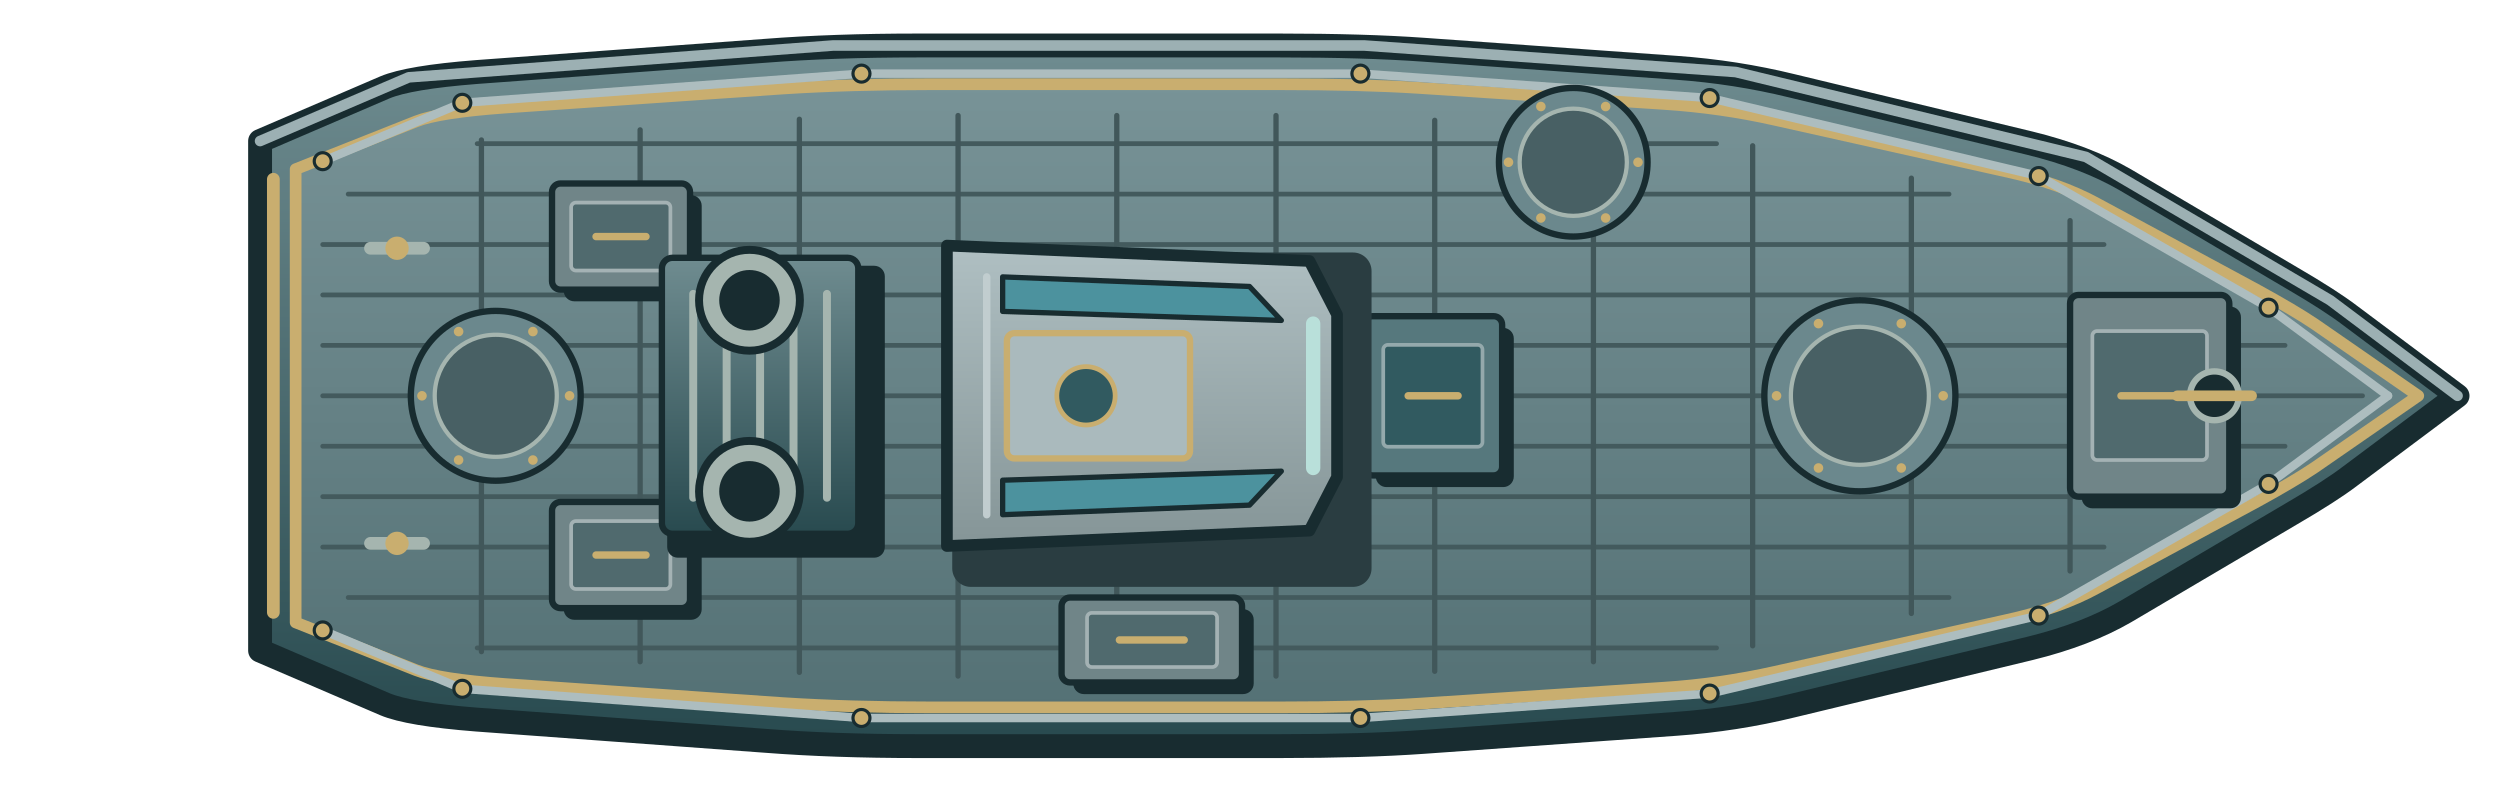
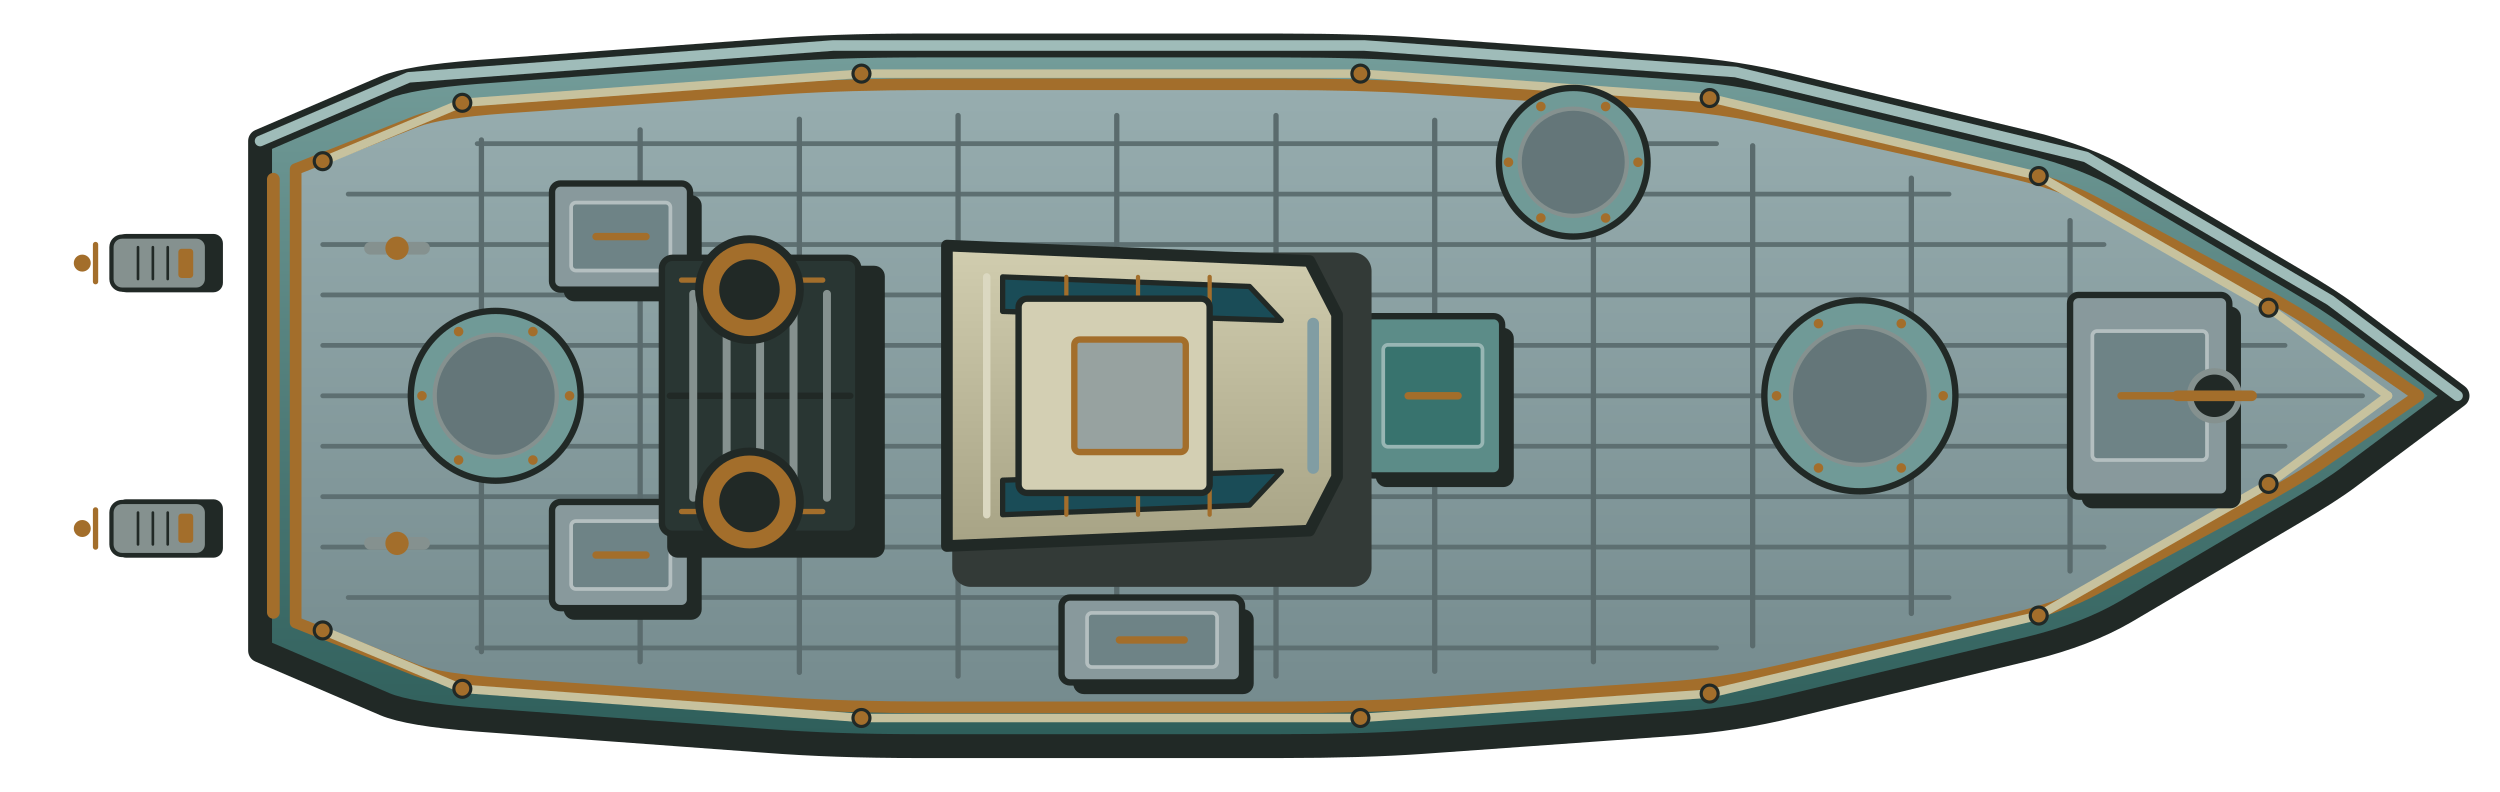
<svg xmlns="http://www.w3.org/2000/svg" width="679" height="215" viewBox="-2.45 -0.745 4.71 1.49">
  <defs>
    <linearGradient id="paint" x1="0" y1="0" x2="0" y2="1" gradientUnits="objectBoundingBox">
-       <stop stop-color="#6f8c90" />
-       <stop offset="1" stop-color="#284a4f" />
+       <stop stop-color="#749d9a" />
+       <stop offset="1" stop-color="#2e5e5a" />
    </linearGradient>
  </defs>
  <defs>
    <linearGradient id="deck" x1="0" y1="0" x2="0" y2="1" gradientUnits="objectBoundingBox">
-       <stop stop-color="#789397" />
-       <stop offset="1" stop-color="#547175" />
+       <stop stop-color="#97adaf" />
+       <stop offset="1" stop-color="#758b8e" />
    </linearGradient>
  </defs>
+   <path d="M-1.96,-0.48 L-1.725,-0.581 Q-1.68,-0.6 -1.552,-0.61 L-1.008,-0.65 Q-0.88,-0.66 -0.72,-0.66 L-0.04,-0.66 Q0.12,-0.66 0.232,-0.652 L0.708,-0.618 Q0.82,-0.61 0.926,-0.584 L1.374,-0.476 Q1.48,-0.45 1.554,-0.407 L1.866,-0.223 Q1.94,-0.18 1.978,-0.151 L2.18,0 L1.978,0.151 Q1.94,0.18 1.866,0.223 L1.554,0.407 Q1.48,0.45 1.374,0.476 L0.926,0.584 Q0.82,0.61 0.708,0.618 L0.232,0.652 Q0.12,0.66 -0.04,0.66 L-0.72,0.66 Q-0.88,0.66 -1.008,0.65 L-1.552,0.61 Q-1.68,0.6 -1.725,0.581 L-1.96,0.48 Z" fill="url(#paint)" stroke="#212926" stroke-width="0.045" stroke-linejoin="round" stroke-linecap="round" />
+   <path d="M-1.893,-0.427 L-1.666,-0.517 Q-1.623,-0.534 -1.499,-0.543 L-0.974,-0.579 Q-0.85,-0.587 -0.696,-0.587 L-0.039,-0.587 Q0.116,-0.587 0.224,-0.58 L0.684,-0.55 Q0.792,-0.543 0.894,-0.52 L1.328,-0.423 Q1.43,-0.401 1.501,-0.362 L1.803,-0.199 Q1.874,-0.16 1.911,-0.135 L2.106,0 L1.911,0.135 Q1.874,0.16 1.803,0.199 L1.501,0.362 Q1.43,0.401 1.328,0.423 L0.894,0.52 Q0.792,0.543 0.684,0.55 L0.224,0.58 Q0.116,0.587 -0.039,0.587 L-0.696,0.587 Q-0.85,0.587 -0.974,0.579 L-1.499,0.543 Q-1.623,0.534 -1.666,0.517 L-1.893,0.427 Z" fill="url(#deck)" stroke="#a36e2b" stroke-width="0.022" stroke-linejoin="round" stroke-linecap="round" />
+   <path d="M-1.551,-0.475 L0.784,-0.475" fill="none" stroke="#5d6f71" stroke-width="0.009" stroke-linejoin="round" stroke-linecap="round" />
+   <path d="M-1.794,-0.38 L1.222,-0.38" fill="none" stroke="#5d6f71" stroke-width="0.009" stroke-linejoin="round" stroke-linecap="round" />
+   <path d="M-1.842,-0.285 L1.514,-0.285" fill="none" stroke="#5d6f71" stroke-width="0.009" stroke-linejoin="round" stroke-linecap="round" />
+   <path d="M-1.842,-0.19 L1.66,-0.19" fill="none" stroke="#5d6f71" stroke-width="0.009" stroke-linejoin="round" stroke-linecap="round" />
+   <path d="M-1.842,-0.095 L1.855,-0.095" fill="none" stroke="#5d6f71" stroke-width="0.009" stroke-linejoin="round" stroke-linecap="round" />
+   <path d="M-1.842,0 L2.001,0" fill="none" stroke="#5d6f71" stroke-width="0.009" stroke-linejoin="round" stroke-linecap="round" />
+   <path d="M-1.842,0.095 L1.855,0.095" fill="none" stroke="#5d6f71" stroke-width="0.009" stroke-linejoin="round" stroke-linecap="round" />
+   <path d="M-1.842,0.19 L1.66,0.19" fill="none" stroke="#5d6f71" stroke-width="0.009" stroke-linejoin="round" stroke-linecap="round" />
+   <path d="M-1.842,0.285 L1.514,0.285" fill="none" stroke="#5d6f71" stroke-width="0.009" stroke-linejoin="round" stroke-linecap="round" />
+   <path d="M-1.794,0.38 L1.222,0.38" fill="none" stroke="#5d6f71" stroke-width="0.009" stroke-linejoin="round" stroke-linecap="round" />
+   <path d="M-1.551,0.475 L0.784,0.475" fill="none" stroke="#5d6f71" stroke-width="0.009" stroke-linejoin="round" stroke-linecap="round" />
+   <path d="M-1.543,-0.482 L-1.543,0.482" fill="none" stroke="#5a6b6d" stroke-width="0.01" stroke-linejoin="round" stroke-linecap="round" />
+   <path d="M-1.244,-0.501 L-1.244,0.501" fill="none" stroke="#5a6b6d" stroke-width="0.01" stroke-linejoin="round" stroke-linecap="round" />
+   <path d="M-0.944,-0.521 L-0.944,0.521" fill="none" stroke="#5a6b6d" stroke-width="0.01" stroke-linejoin="round" stroke-linecap="round" />
+   <path d="M-0.645,-0.528 L-0.645,0.528" fill="none" stroke="#5a6b6d" stroke-width="0.01" stroke-linejoin="round" stroke-linecap="round" />
+   <path d="M-0.346,-0.528 L-0.346,0.528" fill="none" stroke="#5a6b6d" stroke-width="0.01" stroke-linejoin="round" stroke-linecap="round" />
+   <path d="M-0.046,-0.528 L-0.046,0.528" fill="none" stroke="#5a6b6d" stroke-width="0.01" stroke-linejoin="round" stroke-linecap="round" />
+   <path d="M0.253,-0.519 L0.253,0.519" fill="none" stroke="#5a6b6d" stroke-width="0.01" stroke-linejoin="round" stroke-linecap="round" />
+   <path d="M0.552,-0.501 L0.552,0.501" fill="none" stroke="#5a6b6d" stroke-width="0.01" stroke-linejoin="round" stroke-linecap="round" />
+   <path d="M0.852,-0.471 L0.852,0.471" fill="none" stroke="#5a6b6d" stroke-width="0.01" stroke-linejoin="round" stroke-linecap="round" />
+   <path d="M1.151,-0.41 L1.151,0.41" fill="none" stroke="#5a6b6d" stroke-width="0.01" stroke-linejoin="round" stroke-linecap="round" />
+   <path d="M1.45,-0.33 L1.45,0.33" fill="none" stroke="#5a6b6d" stroke-width="0.01" stroke-linejoin="round" stroke-linecap="round" />
+   <path d="M-1.842,-0.442 L-1.579,-0.552 L-0.827,-0.607 L0.113,-0.607 L0.771,-0.561 L1.391,-0.414 L1.824,-0.166 L2.049,0" fill="none" stroke="#c7c29e" stroke-width="0.016" stroke-linejoin="round" stroke-linecap="round" />
+   <circle cx="-1.842" cy="-0.442" r="0.016" fill="#a36e2b" stroke="#212926" stroke-width="0.006" />
+   <circle cx="-1.579" cy="-0.552" r="0.016" fill="#a36e2b" stroke="#212926" stroke-width="0.006" />
+   <circle cx="-0.827" cy="-0.607" r="0.016" fill="#a36e2b" stroke="#212926" stroke-width="0.006" />
+   <circle cx="0.113" cy="-0.607" r="0.016" fill="#a36e2b" stroke="#212926" stroke-width="0.006" />
+   <circle cx="0.771" cy="-0.561" r="0.016" fill="#a36e2b" stroke="#212926" stroke-width="0.006" />
+   <circle cx="1.391" cy="-0.414" r="0.016" fill="#a36e2b" stroke="#212926" stroke-width="0.006" />
+   <circle cx="1.824" cy="-0.166" r="0.016" fill="#a36e2b" stroke="#212926" stroke-width="0.006" />
+   <path d="M-1.842,0.442 L-1.579,0.552 L-0.827,0.607 L0.113,0.607 L0.771,0.561 L1.391,0.414 L1.824,0.166 L2.049,0" fill="none" stroke="#c7c29e" stroke-width="0.016" stroke-linejoin="round" stroke-linecap="round" />
+   <circle cx="-1.842" cy="0.442" r="0.016" fill="#a36e2b" stroke="#212926" stroke-width="0.006" />
+   <circle cx="-1.579" cy="0.552" r="0.016" fill="#a36e2b" stroke="#212926" stroke-width="0.006" />
+   <circle cx="-0.827" cy="0.607" r="0.016" fill="#a36e2b" stroke="#212926" stroke-width="0.006" />
+   <circle cx="0.113" cy="0.607" r="0.016" fill="#a36e2b" stroke="#212926" stroke-width="0.006" />
+   <circle cx="0.771" cy="0.561" r="0.016" fill="#a36e2b" stroke="#212926" stroke-width="0.006" />
+   <circle cx="1.391" cy="0.414" r="0.016" fill="#a36e2b" stroke="#212926" stroke-width="0.006" />
+   <circle cx="1.824" cy="0.166" r="0.016" fill="#a36e2b" stroke="#212926" stroke-width="0.006" />
+   <path d="M-1.96,-0.48 L-1.68,-0.6 L-0.88,-0.66 L0.12,-0.66 L0.82,-0.61 L1.48,-0.45 L1.94,-0.18 L2.18,0" fill="none" stroke="#9fbcb9" stroke-width="0.02" stroke-linejoin="round" stroke-linecap="round" />
+   <path d="M-1.935,-0.408 L-1.935,0.408" fill="none" stroke="#a36e2b" stroke-width="0.024" stroke-linejoin="round" stroke-linecap="round" />
+   <rect x="-0.428" y="0.402" width="0.34" height="0.16" rx="0.02" fill="#212926" />
+   <rect x="-0.45" y="0.38" width="0.34" height="0.16" rx="0.016" fill="#88999c" stroke="#212926" stroke-width="0.012" />
+   <rect x="-0.402" y="0.409" width="0.245" height="0.102" rx="0.009" fill="#6e8386" stroke="#b4bfc0" stroke-width="0.007" />
+   <path d="M-0.341,0.46 L-0.219,0.46" fill="none" stroke="#a36e2b" stroke-width="0.014" stroke-linejoin="round" stroke-linecap="round" />
+   <rect x="1.472" y="-0.168" width="0.3" height="0.38" rx="0.02" fill="#212926" />
+   <rect x="1.45" y="-0.19" width="0.3" height="0.38" rx="0.016" fill="#88999c" stroke="#212926" stroke-width="0.012" />
+   <rect x="1.492" y="-0.122" width="0.216" height="0.243" rx="0.009" fill="#6e8386" stroke="#b4bfc0" stroke-width="0.007" />
+   <path d="M1.546,0 L1.654,0" fill="none" stroke="#a36e2b" stroke-width="0.014" stroke-linejoin="round" stroke-linecap="round" />
+   <rect x="-1.388" y="-0.378" width="0.26" height="0.2" rx="0.02" fill="#212926" />
+   <rect x="-1.41" y="-0.4" width="0.26" height="0.2" rx="0.016" fill="#88999c" stroke="#212926" stroke-width="0.012" />
+   <rect x="-1.374" y="-0.364" width="0.187" height="0.128" rx="0.009" fill="#6e8386" stroke="#b4bfc0" stroke-width="0.007" />
+   <path d="M-1.327,-0.3 L-1.233,-0.3" fill="none" stroke="#a36e2b" stroke-width="0.014" stroke-linejoin="round" stroke-linecap="round" />
+   <rect x="-1.388" y="0.222" width="0.26" height="0.2" rx="0.02" fill="#212926" />
+   <rect x="-1.41" y="0.2" width="0.26" height="0.2" rx="0.016" fill="#88999c" stroke="#212926" stroke-width="0.012" />
+   <rect x="-1.374" y="0.236" width="0.187" height="0.128" rx="0.009" fill="#6e8386" stroke="#b4bfc0" stroke-width="0.007" />
+   <path d="M-1.327,0.3 L-1.233,0.3" fill="none" stroke="#a36e2b" stroke-width="0.014" stroke-linejoin="round" stroke-linecap="round" />
+   <rect x="0.142" y="-0.128" width="0.26" height="0.3" rx="0.02" fill="#212926" />
+   <rect x="0.12" y="-0.15" width="0.26" height="0.3" rx="0.016" fill="#5c8c88" stroke="#212926" stroke-width="0.012" />
+   <rect x="0.156" y="-0.096" width="0.187" height="0.192" rx="0.009" fill="#38736e" stroke="#98b6b4" stroke-width="0.007" />
+   <path d="M0.203,0 L0.297,0" fill="none" stroke="#a36e2b" stroke-width="0.014" stroke-linejoin="round" stroke-linecap="round" />
+   <rect x="-1.193" y="-0.245" width="0.41" height="0.55" rx="0.02" fill="#212926" />
+   <rect x="-1.203" y="-0.26" width="0.37" height="0.52" rx="0.02" fill="#293633" stroke="#212926" stroke-width="0.012" />
+   <path d="M-1.188,0 L-0.848,0" fill="none" stroke="#212926" stroke-width="0.012" stroke-linejoin="round" stroke-linecap="round" />
+   <path d="M-1.144,-0.192 L-1.144,0.192" fill="none" stroke="#85918f" stroke-width="0.015" stroke-linejoin="round" stroke-linecap="round" />
+   <path d="M-1.081,-0.192 L-1.081,0.192" fill="none" stroke="#85918f" stroke-width="0.015" stroke-linejoin="round" stroke-linecap="round" />
+   <path d="M-1.018,-0.192 L-1.018,0.192" fill="none" stroke="#85918f" stroke-width="0.015" stroke-linejoin="round" stroke-linecap="round" />
+   <path d="M-0.955,-0.192 L-0.955,0.192" fill="none" stroke="#85918f" stroke-width="0.015" stroke-linejoin="round" stroke-linecap="round" />
+   <path d="M-0.892,-0.192 L-0.892,0.192" fill="none" stroke="#85918f" stroke-width="0.015" stroke-linejoin="round" stroke-linecap="round" />
+   <path d="M-1.166,-0.218 L-0.9,-0.218" fill="none" stroke="#a36e2b" stroke-width="0.01" stroke-linejoin="round" stroke-linecap="round" />
+   <path d="M-1.166,0.218 L-0.9,0.218" fill="none" stroke="#a36e2b" stroke-width="0.01" stroke-linejoin="round" stroke-linecap="round" />
+   <circle cx="-1.038" cy="-0.2" r="0.095" fill="#a36e2b" stroke="#212926" stroke-width="0.015" />
+   <circle cx="-1.038" cy="-0.2" r="0.057" fill="#212926" />
+   <circle cx="-1.038" cy="0.2" r="0.095" fill="#a36e2b" stroke="#212926" stroke-width="0.015" />
+   <circle cx="-1.038" cy="0.2" r="0.057" fill="#212926" />
+   <rect x="-2.23" y="-0.305" width="0.2" height="0.11" rx="0.018" fill="#212926" />
+   <rect x="-2.24" y="-0.3" width="0.18" height="0.1" rx="0.02" fill="#85918f" stroke="#212926" stroke-width="0.008" />
+   <path d="M-2.19,-0.28 L-2.19,-0.22" fill="none" stroke="#212926" stroke-width="0.005" stroke-linejoin="round" stroke-linecap="round" />
+   <path d="M-2.162,-0.28 L-2.162,-0.22" fill="none" stroke="#212926" stroke-width="0.005" stroke-linejoin="round" stroke-linecap="round" />
+   <path d="M-2.134,-0.28 L-2.134,-0.22" fill="none" stroke="#212926" stroke-width="0.005" stroke-linejoin="round" stroke-linecap="round" />
+   <rect x="-2.114" y="-0.277" width="0.028" height="0.055" rx="0.006" fill="#a36e2b" />
+   <path d="M-2.27,-0.285 L-2.27,-0.215" fill="none" stroke="#a36e2b" stroke-width="0.01" stroke-linejoin="round" stroke-linecap="round" />
+   <circle cx="-2.295" cy="-0.25" r="0.016" fill="#a36e2b" />
+   <rect x="-2.23" y="0.195" width="0.2" height="0.11" rx="0.018" fill="#212926" />
+   <rect x="-2.24" y="0.2" width="0.18" height="0.1" rx="0.02" fill="#85918f" stroke="#212926" stroke-width="0.008" />
+   <path d="M-2.19,0.22 L-2.19,0.28" fill="none" stroke="#212926" stroke-width="0.005" stroke-linejoin="round" stroke-linecap="round" />
+   <path d="M-2.162,0.22 L-2.162,0.28" fill="none" stroke="#212926" stroke-width="0.005" stroke-linejoin="round" stroke-linecap="round" />
+   <path d="M-2.134,0.22 L-2.134,0.28" fill="none" stroke="#212926" stroke-width="0.005" stroke-linejoin="round" stroke-linecap="round" />
+   <rect x="-2.114" y="0.222" width="0.028" height="0.055" rx="0.006" fill="#a36e2b" />
+   <path d="M-2.27,0.215 L-2.27,0.285" fill="none" stroke="#a36e2b" stroke-width="0.01" stroke-linejoin="round" stroke-linecap="round" />
+   <circle cx="-2.295" cy="0.25" r="0.016" fill="#a36e2b" />
+   <circle cx="1.054" cy="0" r="0.18" fill="#709a97" stroke="#212926" stroke-width="0.012" />
+   <circle cx="1.054" cy="0" r="0.13" fill="#647679" stroke="#85918f" stroke-width="0.008" />
+   <circle cx="1.211" cy="0" r="0.009" fill="#a36e2b" />
+   <circle cx="1.132" cy="0.136" r="0.009" fill="#a36e2b" />
+   <circle cx="0.976" cy="0.136" r="0.009" fill="#a36e2b" />
+   <circle cx="0.897" cy="0" r="0.009" fill="#a36e2b" />
+   <circle cx="0.976" cy="-0.136" r="0.009" fill="#a36e2b" />
+   <circle cx="1.132" cy="-0.136" r="0.009" fill="#a36e2b" />
+   <circle cx="-1.516" cy="0" r="0.16" fill="#709a97" stroke="#212926" stroke-width="0.012" />
+   <circle cx="-1.516" cy="0" r="0.115" fill="#647679" stroke="#85918f" stroke-width="0.008" />
+   <circle cx="-1.377" cy="0" r="0.009" fill="#a36e2b" />
+   <circle cx="-1.446" cy="0.121" r="0.009" fill="#a36e2b" />
+   <circle cx="-1.586" cy="0.121" r="0.009" fill="#a36e2b" />
+   <circle cx="-1.655" cy="0" r="0.009" fill="#a36e2b" />
+   <circle cx="-1.586" cy="-0.121" r="0.009" fill="#a36e2b" />
+   <circle cx="-1.446" cy="-0.121" r="0.009" fill="#a36e2b" />
+   <circle cx="0.514" cy="-0.44" r="0.14" fill="#709a97" stroke="#212926" stroke-width="0.012" />
+   <circle cx="0.514" cy="-0.44" r="0.101" fill="#647679" stroke="#85918f" stroke-width="0.008" />
+   <circle cx="0.636" cy="-0.44" r="0.009" fill="#a36e2b" />
+   <circle cx="0.575" cy="-0.335" r="0.009" fill="#a36e2b" />
+   <circle cx="0.453" cy="-0.335" r="0.009" fill="#a36e2b" />
+   <circle cx="0.392" cy="-0.44" r="0.009" fill="#a36e2b" />
+   <circle cx="0.453" cy="-0.545" r="0.009" fill="#a36e2b" />
+   <circle cx="0.575" cy="-0.545" r="0.009" fill="#a36e2b" />
+   <rect x="-0.656" y="-0.27" width="0.79" height="0.63" rx="0.035" fill="#333a37" />
  <defs>
    <linearGradient id="roof" x1="0" y1="0" x2="0" y2="1" gradientUnits="objectBoundingBox">
-       <stop stop-color="#afbfc2" />
-       <stop offset="1" stop-color="#859597" />
+       <stop stop-color="#d1cdaf" />
+       <stop offset="1" stop-color="#a7a385" />
    </linearGradient>
  </defs>
-   <path d="M-1.96,-0.48 L-1.725,-0.581 Q-1.68,-0.6 -1.552,-0.61 L-1.008,-0.65 Q-0.88,-0.66 -0.72,-0.66 L-0.04,-0.66 Q0.12,-0.66 0.232,-0.652 L0.708,-0.618 Q0.82,-0.61 0.926,-0.584 L1.374,-0.476 Q1.48,-0.45 1.554,-0.407 L1.866,-0.223 Q1.94,-0.18 1.978,-0.151 L2.18,0 L1.978,0.151 Q1.94,0.18 1.866,0.223 L1.554,0.407 Q1.48,0.45 1.374,0.476 L0.926,0.584 Q0.82,0.61 0.708,0.618 L0.232,0.652 Q0.12,0.66 -0.04,0.66 L-0.72,0.66 Q-0.88,0.66 -1.008,0.65 L-1.552,0.61 Q-1.68,0.6 -1.725,0.581 L-1.96,0.48 Z" fill="url(#paint)" stroke="#182c30" stroke-width="0.045" stroke-linejoin="round" stroke-linecap="round" />
-   <path d="M-1.893,-0.427 L-1.666,-0.517 Q-1.623,-0.534 -1.499,-0.543 L-0.974,-0.579 Q-0.85,-0.587 -0.696,-0.587 L-0.039,-0.587 Q0.116,-0.587 0.224,-0.58 L0.684,-0.55 Q0.792,-0.543 0.894,-0.52 L1.328,-0.423 Q1.43,-0.401 1.501,-0.362 L1.803,-0.199 Q1.874,-0.16 1.911,-0.135 L2.106,0 L1.911,0.135 Q1.874,0.16 1.803,0.199 L1.501,0.362 Q1.43,0.401 1.328,0.423 L0.894,0.52 Q0.792,0.543 0.684,0.55 L0.224,0.58 Q0.116,0.587 -0.039,0.587 L-0.696,0.587 Q-0.85,0.587 -0.974,0.579 L-1.499,0.543 Q-1.623,0.534 -1.666,0.517 L-1.893,0.427 Z" fill="url(#deck)" stroke="#c9ae6f" stroke-width="0.022" stroke-linejoin="round" stroke-linecap="round" />
-   <path d="M-1.551,-0.475 L0.784,-0.475" fill="none" stroke="#435a5d" stroke-width="0.009" stroke-linejoin="round" stroke-linecap="round" />
-   <path d="M-1.794,-0.38 L1.222,-0.38" fill="none" stroke="#435a5d" stroke-width="0.009" stroke-linejoin="round" stroke-linecap="round" />
-   <path d="M-1.842,-0.285 L1.514,-0.285" fill="none" stroke="#435a5d" stroke-width="0.009" stroke-linejoin="round" stroke-linecap="round" />
-   <path d="M-1.842,-0.19 L1.66,-0.19" fill="none" stroke="#435a5d" stroke-width="0.009" stroke-linejoin="round" stroke-linecap="round" />
-   <path d="M-1.842,-0.095 L1.855,-0.095" fill="none" stroke="#435a5d" stroke-width="0.009" stroke-linejoin="round" stroke-linecap="round" />
-   <path d="M-1.842,0 L2.001,0" fill="none" stroke="#435a5d" stroke-width="0.009" stroke-linejoin="round" stroke-linecap="round" />
-   <path d="M-1.842,0.095 L1.855,0.095" fill="none" stroke="#435a5d" stroke-width="0.009" stroke-linejoin="round" stroke-linecap="round" />
-   <path d="M-1.842,0.19 L1.66,0.19" fill="none" stroke="#435a5d" stroke-width="0.009" stroke-linejoin="round" stroke-linecap="round" />
-   <path d="M-1.842,0.285 L1.514,0.285" fill="none" stroke="#435a5d" stroke-width="0.009" stroke-linejoin="round" stroke-linecap="round" />
-   <path d="M-1.794,0.38 L1.222,0.38" fill="none" stroke="#435a5d" stroke-width="0.009" stroke-linejoin="round" stroke-linecap="round" />
-   <path d="M-1.551,0.475 L0.784,0.475" fill="none" stroke="#435a5d" stroke-width="0.009" stroke-linejoin="round" stroke-linecap="round" />
-   <path d="M-1.543,-0.482 L-1.543,0.482" fill="none" stroke="#41575a" stroke-width="0.01" stroke-linejoin="round" stroke-linecap="round" />
-   <path d="M-1.244,-0.501 L-1.244,0.501" fill="none" stroke="#41575a" stroke-width="0.01" stroke-linejoin="round" stroke-linecap="round" />
-   <path d="M-0.944,-0.521 L-0.944,0.521" fill="none" stroke="#41575a" stroke-width="0.01" stroke-linejoin="round" stroke-linecap="round" />
-   <path d="M-0.645,-0.528 L-0.645,0.528" fill="none" stroke="#41575a" stroke-width="0.01" stroke-linejoin="round" stroke-linecap="round" />
-   <path d="M-0.346,-0.528 L-0.346,0.528" fill="none" stroke="#41575a" stroke-width="0.01" stroke-linejoin="round" stroke-linecap="round" />
-   <path d="M-0.046,-0.528 L-0.046,0.528" fill="none" stroke="#41575a" stroke-width="0.01" stroke-linejoin="round" stroke-linecap="round" />
-   <path d="M0.253,-0.519 L0.253,0.519" fill="none" stroke="#41575a" stroke-width="0.01" stroke-linejoin="round" stroke-linecap="round" />
-   <path d="M0.552,-0.501 L0.552,0.501" fill="none" stroke="#41575a" stroke-width="0.01" stroke-linejoin="round" stroke-linecap="round" />
-   <path d="M0.852,-0.471 L0.852,0.471" fill="none" stroke="#41575a" stroke-width="0.01" stroke-linejoin="round" stroke-linecap="round" />
-   <path d="M1.151,-0.41 L1.151,0.41" fill="none" stroke="#41575a" stroke-width="0.01" stroke-linejoin="round" stroke-linecap="round" />
-   <path d="M1.45,-0.33 L1.45,0.33" fill="none" stroke="#41575a" stroke-width="0.01" stroke-linejoin="round" stroke-linecap="round" />
-   <path d="M-1.842,-0.442 L-1.579,-0.552 L-0.827,-0.607 L0.113,-0.607 L0.771,-0.561 L1.391,-0.414 L1.824,-0.166 L2.049,0" fill="none" stroke="#adbdbf" stroke-width="0.016" stroke-linejoin="round" stroke-linecap="round" />
-   <circle cx="-1.842" cy="-0.442" r="0.016" fill="#c9ae6f" stroke="#182c30" stroke-width="0.006" />
-   <circle cx="-1.579" cy="-0.552" r="0.016" fill="#c9ae6f" stroke="#182c30" stroke-width="0.006" />
-   <circle cx="-0.827" cy="-0.607" r="0.016" fill="#c9ae6f" stroke="#182c30" stroke-width="0.006" />
-   <circle cx="0.113" cy="-0.607" r="0.016" fill="#c9ae6f" stroke="#182c30" stroke-width="0.006" />
-   <circle cx="0.771" cy="-0.561" r="0.016" fill="#c9ae6f" stroke="#182c30" stroke-width="0.006" />
-   <circle cx="1.391" cy="-0.414" r="0.016" fill="#c9ae6f" stroke="#182c30" stroke-width="0.006" />
-   <circle cx="1.824" cy="-0.166" r="0.016" fill="#c9ae6f" stroke="#182c30" stroke-width="0.006" />
-   <path d="M-1.842,0.442 L-1.579,0.552 L-0.827,0.607 L0.113,0.607 L0.771,0.561 L1.391,0.414 L1.824,0.166 L2.049,0" fill="none" stroke="#adbdbf" stroke-width="0.016" stroke-linejoin="round" stroke-linecap="round" />
-   <circle cx="-1.842" cy="0.442" r="0.016" fill="#c9ae6f" stroke="#182c30" stroke-width="0.006" />
-   <circle cx="-1.579" cy="0.552" r="0.016" fill="#c9ae6f" stroke="#182c30" stroke-width="0.006" />
-   <circle cx="-0.827" cy="0.607" r="0.016" fill="#c9ae6f" stroke="#182c30" stroke-width="0.006" />
-   <circle cx="0.113" cy="0.607" r="0.016" fill="#c9ae6f" stroke="#182c30" stroke-width="0.006" />
-   <circle cx="0.771" cy="0.561" r="0.016" fill="#c9ae6f" stroke="#182c30" stroke-width="0.006" />
-   <circle cx="1.391" cy="0.414" r="0.016" fill="#c9ae6f" stroke="#182c30" stroke-width="0.006" />
-   <circle cx="1.824" cy="0.166" r="0.016" fill="#c9ae6f" stroke="#182c30" stroke-width="0.006" />
-   <path d="M-1.96,-0.48 L-1.68,-0.6 L-0.88,-0.66 L0.12,-0.66 L0.82,-0.61 L1.48,-0.45 L1.94,-0.18 L2.18,0" fill="none" stroke="#9cb0b3" stroke-width="0.02" stroke-linejoin="round" stroke-linecap="round" />
-   <path d="M-1.935,-0.408 L-1.935,0.408" fill="none" stroke="#c9ae6f" stroke-width="0.024" stroke-linejoin="round" stroke-linecap="round" />
-   <rect x="-0.428" y="0.402" width="0.34" height="0.16" rx="0.02" fill="#182c30" />
-   <rect x="-0.45" y="0.38" width="0.34" height="0.16" rx="0.016" fill="#708588" stroke="#182c30" stroke-width="0.012" />
-   <rect x="-0.402" y="0.409" width="0.245" height="0.102" rx="0.009" fill="#506a6e" stroke="#a4b2b4" stroke-width="0.007" />
-   <path d="M-0.341,0.46 L-0.219,0.46" fill="none" stroke="#c9ae6f" stroke-width="0.014" stroke-linejoin="round" stroke-linecap="round" />
-   <rect x="1.472" y="-0.168" width="0.3" height="0.38" rx="0.02" fill="#182c30" />
-   <rect x="1.45" y="-0.19" width="0.3" height="0.38" rx="0.016" fill="#708588" stroke="#182c30" stroke-width="0.012" />
-   <rect x="1.492" y="-0.122" width="0.216" height="0.243" rx="0.009" fill="#506a6e" stroke="#a4b2b4" stroke-width="0.007" />
-   <path d="M1.546,0 L1.654,0" fill="none" stroke="#c9ae6f" stroke-width="0.014" stroke-linejoin="round" stroke-linecap="round" />
-   <rect x="-1.388" y="-0.378" width="0.26" height="0.2" rx="0.02" fill="#182c30" />
-   <rect x="-1.41" y="-0.4" width="0.26" height="0.2" rx="0.016" fill="#708588" stroke="#182c30" stroke-width="0.012" />
-   <rect x="-1.374" y="-0.364" width="0.187" height="0.128" rx="0.009" fill="#506a6e" stroke="#a4b2b4" stroke-width="0.007" />
-   <path d="M-1.327,-0.3 L-1.233,-0.3" fill="none" stroke="#c9ae6f" stroke-width="0.014" stroke-linejoin="round" stroke-linecap="round" />
-   <rect x="-1.388" y="0.222" width="0.26" height="0.2" rx="0.02" fill="#182c30" />
-   <rect x="-1.41" y="0.2" width="0.26" height="0.2" rx="0.016" fill="#708588" stroke="#182c30" stroke-width="0.012" />
-   <rect x="-1.374" y="0.236" width="0.187" height="0.128" rx="0.009" fill="#506a6e" stroke="#a4b2b4" stroke-width="0.007" />
-   <path d="M-1.327,0.3 L-1.233,0.3" fill="none" stroke="#c9ae6f" stroke-width="0.014" stroke-linejoin="round" stroke-linecap="round" />
-   <rect x="0.142" y="-0.128" width="0.26" height="0.3" rx="0.02" fill="#182c30" />
-   <rect x="0.12" y="-0.15" width="0.26" height="0.3" rx="0.016" fill="#56787d" stroke="#182c30" stroke-width="0.012" />
-   <rect x="0.156" y="-0.096" width="0.187" height="0.192" rx="0.009" fill="#315a60" stroke="#94a9ac" stroke-width="0.007" />
-   <path d="M0.203,0 L0.297,0" fill="none" stroke="#c9ae6f" stroke-width="0.014" stroke-linejoin="round" stroke-linecap="round" />
-   <rect x="-1.193" y="-0.245" width="0.41" height="0.55" rx="0.02" fill="#182c30" />
-   <rect x="-1.203" y="-0.26" width="0.37" height="0.52" rx="0.02" fill="url(#paint)" stroke="#182c30" stroke-width="0.012" />
-   <path d="M-1.144,-0.192 L-1.144,0.192" fill="none" stroke="#a5b5af" stroke-width="0.015" stroke-linejoin="round" stroke-linecap="round" />
-   <path d="M-1.081,-0.192 L-1.081,0.192" fill="none" stroke="#a5b5af" stroke-width="0.015" stroke-linejoin="round" stroke-linecap="round" />
-   <path d="M-1.018,-0.192 L-1.018,0.192" fill="none" stroke="#a5b5af" stroke-width="0.015" stroke-linejoin="round" stroke-linecap="round" />
-   <path d="M-0.955,-0.192 L-0.955,0.192" fill="none" stroke="#a5b5af" stroke-width="0.015" stroke-linejoin="round" stroke-linecap="round" />
-   <path d="M-0.892,-0.192 L-0.892,0.192" fill="none" stroke="#a5b5af" stroke-width="0.015" stroke-linejoin="round" stroke-linecap="round" />
-   <circle cx="-1.038" cy="-0.18" r="0.095" fill="#a5b5af" stroke="#182c30" stroke-width="0.015" />
-   <circle cx="-1.038" cy="-0.18" r="0.057" fill="#182c30" />
-   <circle cx="-1.038" cy="0.18" r="0.095" fill="#a5b5af" stroke="#182c30" stroke-width="0.015" />
-   <circle cx="-1.038" cy="0.18" r="0.057" fill="#182c30" />
-   <circle cx="1.054" cy="0" r="0.18" fill="#6b888d" stroke="#182c30" stroke-width="0.012" />
-   <circle cx="1.054" cy="0" r="0.13" fill="#486064" stroke="#a5b5af" stroke-width="0.008" />
-   <circle cx="1.211" cy="0" r="0.009" fill="#c9ae6f" />
-   <circle cx="1.132" cy="0.136" r="0.009" fill="#c9ae6f" />
-   <circle cx="0.976" cy="0.136" r="0.009" fill="#c9ae6f" />
-   <circle cx="0.897" cy="0" r="0.009" fill="#c9ae6f" />
-   <circle cx="0.976" cy="-0.136" r="0.009" fill="#c9ae6f" />
-   <circle cx="1.132" cy="-0.136" r="0.009" fill="#c9ae6f" />
-   <circle cx="-1.516" cy="0" r="0.16" fill="#6b888d" stroke="#182c30" stroke-width="0.012" />
-   <circle cx="-1.516" cy="0" r="0.115" fill="#486064" stroke="#a5b5af" stroke-width="0.008" />
-   <circle cx="-1.377" cy="0" r="0.009" fill="#c9ae6f" />
-   <circle cx="-1.446" cy="0.121" r="0.009" fill="#c9ae6f" />
-   <circle cx="-1.586" cy="0.121" r="0.009" fill="#c9ae6f" />
-   <circle cx="-1.655" cy="0" r="0.009" fill="#c9ae6f" />
-   <circle cx="-1.586" cy="-0.121" r="0.009" fill="#c9ae6f" />
-   <circle cx="-1.446" cy="-0.121" r="0.009" fill="#c9ae6f" />
-   <circle cx="0.514" cy="-0.44" r="0.14" fill="#6b888d" stroke="#182c30" stroke-width="0.012" />
-   <circle cx="0.514" cy="-0.44" r="0.101" fill="#486064" stroke="#a5b5af" stroke-width="0.008" />
-   <circle cx="0.636" cy="-0.44" r="0.009" fill="#c9ae6f" />
-   <circle cx="0.575" cy="-0.335" r="0.009" fill="#c9ae6f" />
-   <circle cx="0.453" cy="-0.335" r="0.009" fill="#c9ae6f" />
-   <circle cx="0.392" cy="-0.44" r="0.009" fill="#c9ae6f" />
-   <circle cx="0.453" cy="-0.545" r="0.009" fill="#c9ae6f" />
-   <circle cx="0.575" cy="-0.545" r="0.009" fill="#c9ae6f" />
-   <rect x="-0.656" y="-0.27" width="0.79" height="0.63" rx="0.035" fill="#2a3d41" />
-   <path d="M-0.666,-0.283 L0.017,-0.254 L0.069,-0.153 L0.069,0.153 L0.017,0.254 L-0.666,0.283 Z" fill="url(#roof)" stroke="#182c30" stroke-width="0.022" stroke-linejoin="round" stroke-linecap="round" />
-   <path d="M-0.561,-0.224 L-0.096,-0.206 L-0.036,-0.142 L-0.561,-0.159 Z" fill="#4c929e" stroke="#182c30" stroke-width="0.01" stroke-linejoin="round" stroke-linecap="round" />
-   <path d="M-0.561,0.224 L-0.096,0.206 L-0.036,0.142 L-0.561,0.159 Z" fill="#4c929e" stroke="#182c30" stroke-width="0.01" stroke-linejoin="round" stroke-linecap="round" />
-   <path d="M0.024,-0.136 L0.024,0.136" fill="none" stroke="#b9e0da" stroke-width="0.027" stroke-linejoin="round" stroke-linecap="round" />
-   <rect x="-0.553" y="-0.118" width="0.345" height="0.236" rx="0.014" fill="#aababd" stroke="#c9ae6f" stroke-width="0.012" />
-   <circle cx="-0.404" cy="0" r="0.055" fill="#315a60" stroke="#c9ae6f" stroke-width="0.009" />
-   <path d="M-0.591,-0.224 L-0.591,0.224" fill="none" stroke="#c1cdcf" stroke-width="0.014" stroke-linejoin="round" stroke-linecap="round" />
-   <path d="M-1.752,-0.278 L-1.652,-0.278" fill="none" stroke="#a5b5af" stroke-width="0.024" stroke-linejoin="round" stroke-linecap="round" />
-   <circle cx="-1.702" cy="-0.278" r="0.022" fill="#c9ae6f" />
-   <path d="M-1.752,0.278 L-1.652,0.278" fill="none" stroke="#a5b5af" stroke-width="0.024" stroke-linejoin="round" stroke-linecap="round" />
-   <circle cx="-1.702" cy="0.278" r="0.022" fill="#c9ae6f" />
-   <circle cx="1.722" cy="0" r="0.046" fill="#182c30" stroke="#a5b5af" stroke-width="0.012" />
-   <path d="M1.652,0 L1.792,0" fill="none" stroke="#c9ae6f" stroke-width="0.02" stroke-linejoin="round" stroke-linecap="round" />
+   <path d="M-0.666,-0.283 L0.017,-0.254 L0.069,-0.153 L0.069,0.153 L0.017,0.254 L-0.666,0.283 Z" fill="url(#roof)" stroke="#212926" stroke-width="0.022" stroke-linejoin="round" stroke-linecap="round" />
+   <path d="M-0.561,-0.224 L-0.096,-0.206 L-0.036,-0.142 L-0.561,-0.159 Z" fill="#1a4c57" stroke="#212926" stroke-width="0.01" stroke-linejoin="round" stroke-linecap="round" />
+   <path d="M-0.441,-0.142 L-0.441,-0.224" fill="none" stroke="#a36e2b" stroke-width="0.008" stroke-linejoin="round" stroke-linecap="round" />
+   <path d="M-0.306,-0.142 L-0.306,-0.224" fill="none" stroke="#a36e2b" stroke-width="0.008" stroke-linejoin="round" stroke-linecap="round" />
+   <path d="M-0.171,-0.142 L-0.171,-0.224" fill="none" stroke="#a36e2b" stroke-width="0.008" stroke-linejoin="round" stroke-linecap="round" />
+   <path d="M-0.561,0.224 L-0.096,0.206 L-0.036,0.142 L-0.561,0.159 Z" fill="#1a4c57" stroke="#212926" stroke-width="0.01" stroke-linejoin="round" stroke-linecap="round" />
+   <path d="M-0.441,0.142 L-0.441,0.224" fill="none" stroke="#a36e2b" stroke-width="0.008" stroke-linejoin="round" stroke-linecap="round" />
+   <path d="M-0.306,0.142 L-0.306,0.224" fill="none" stroke="#a36e2b" stroke-width="0.008" stroke-linejoin="round" stroke-linecap="round" />
+   <path d="M-0.171,0.142 L-0.171,0.224" fill="none" stroke="#a36e2b" stroke-width="0.008" stroke-linejoin="round" stroke-linecap="round" />
+   <path d="M0.024,-0.136 L0.024,0.136" fill="none" stroke="#819da3" stroke-width="0.022" stroke-linejoin="round" stroke-linecap="round" />
+   <rect x="-0.449" y="-0.083" width="0.165" height="0.165" rx="0.01" fill="#cec9aa" stroke="#a36e2b" stroke-width="0.012" />
+   <rect x="-0.531" y="-0.183" width="0.36" height="0.366" rx="0.016" fill="#d3cfb3" stroke="#212926" stroke-width="0.012" />
+   <rect x="-0.426" y="-0.106" width="0.21" height="0.212" rx="0.01" fill="#97a2a0" stroke="#a36e2b" stroke-width="0.012" />
+   <path d="M-0.591,-0.224 L-0.591,0.224" fill="none" stroke="#dbd8c1" stroke-width="0.014" stroke-linejoin="round" stroke-linecap="round" />
+   <path d="M-1.752,-0.278 L-1.652,-0.278" fill="none" stroke="#85918f" stroke-width="0.024" stroke-linejoin="round" stroke-linecap="round" />
+   <circle cx="-1.702" cy="-0.278" r="0.022" fill="#a36e2b" />
+   <path d="M-1.752,0.278 L-1.652,0.278" fill="none" stroke="#85918f" stroke-width="0.024" stroke-linejoin="round" stroke-linecap="round" />
+   <circle cx="-1.702" cy="0.278" r="0.022" fill="#a36e2b" />
+   <circle cx="1.722" cy="0" r="0.046" fill="#212926" stroke="#85918f" stroke-width="0.012" />
+   <path d="M1.652,0 L1.792,0" fill="none" stroke="#a36e2b" stroke-width="0.02" stroke-linejoin="round" stroke-linecap="round" />
</svg>
